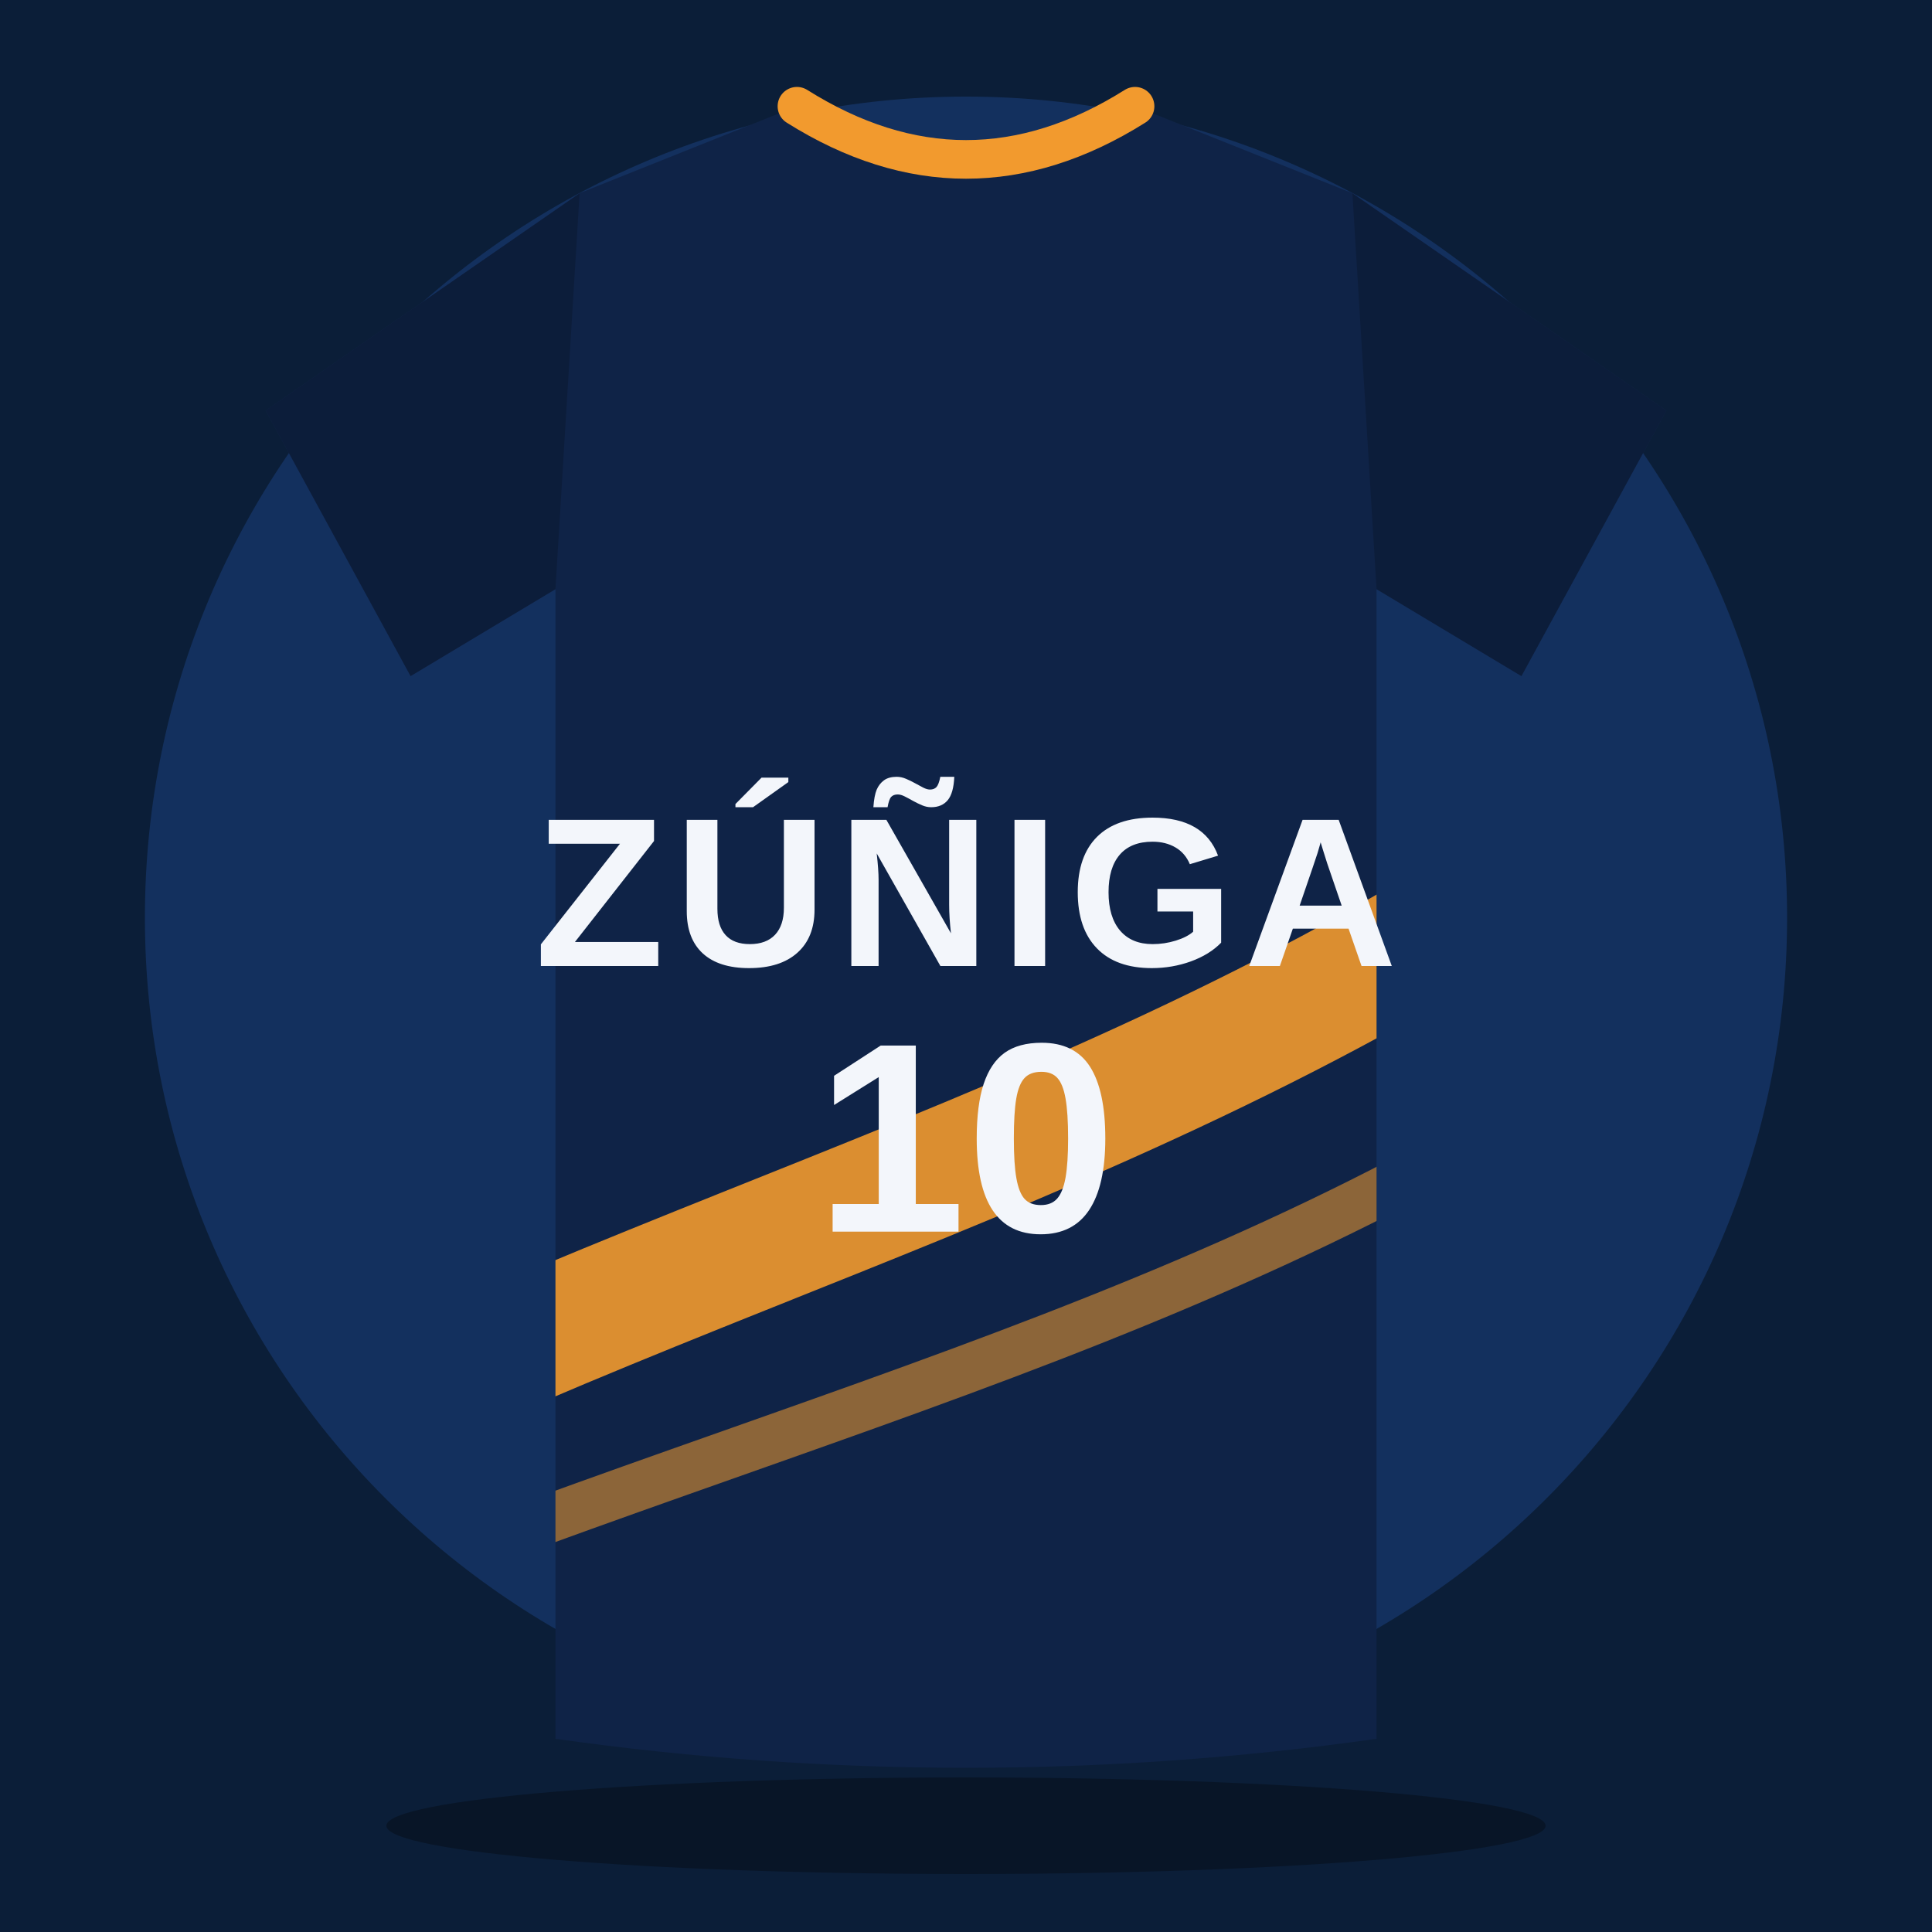
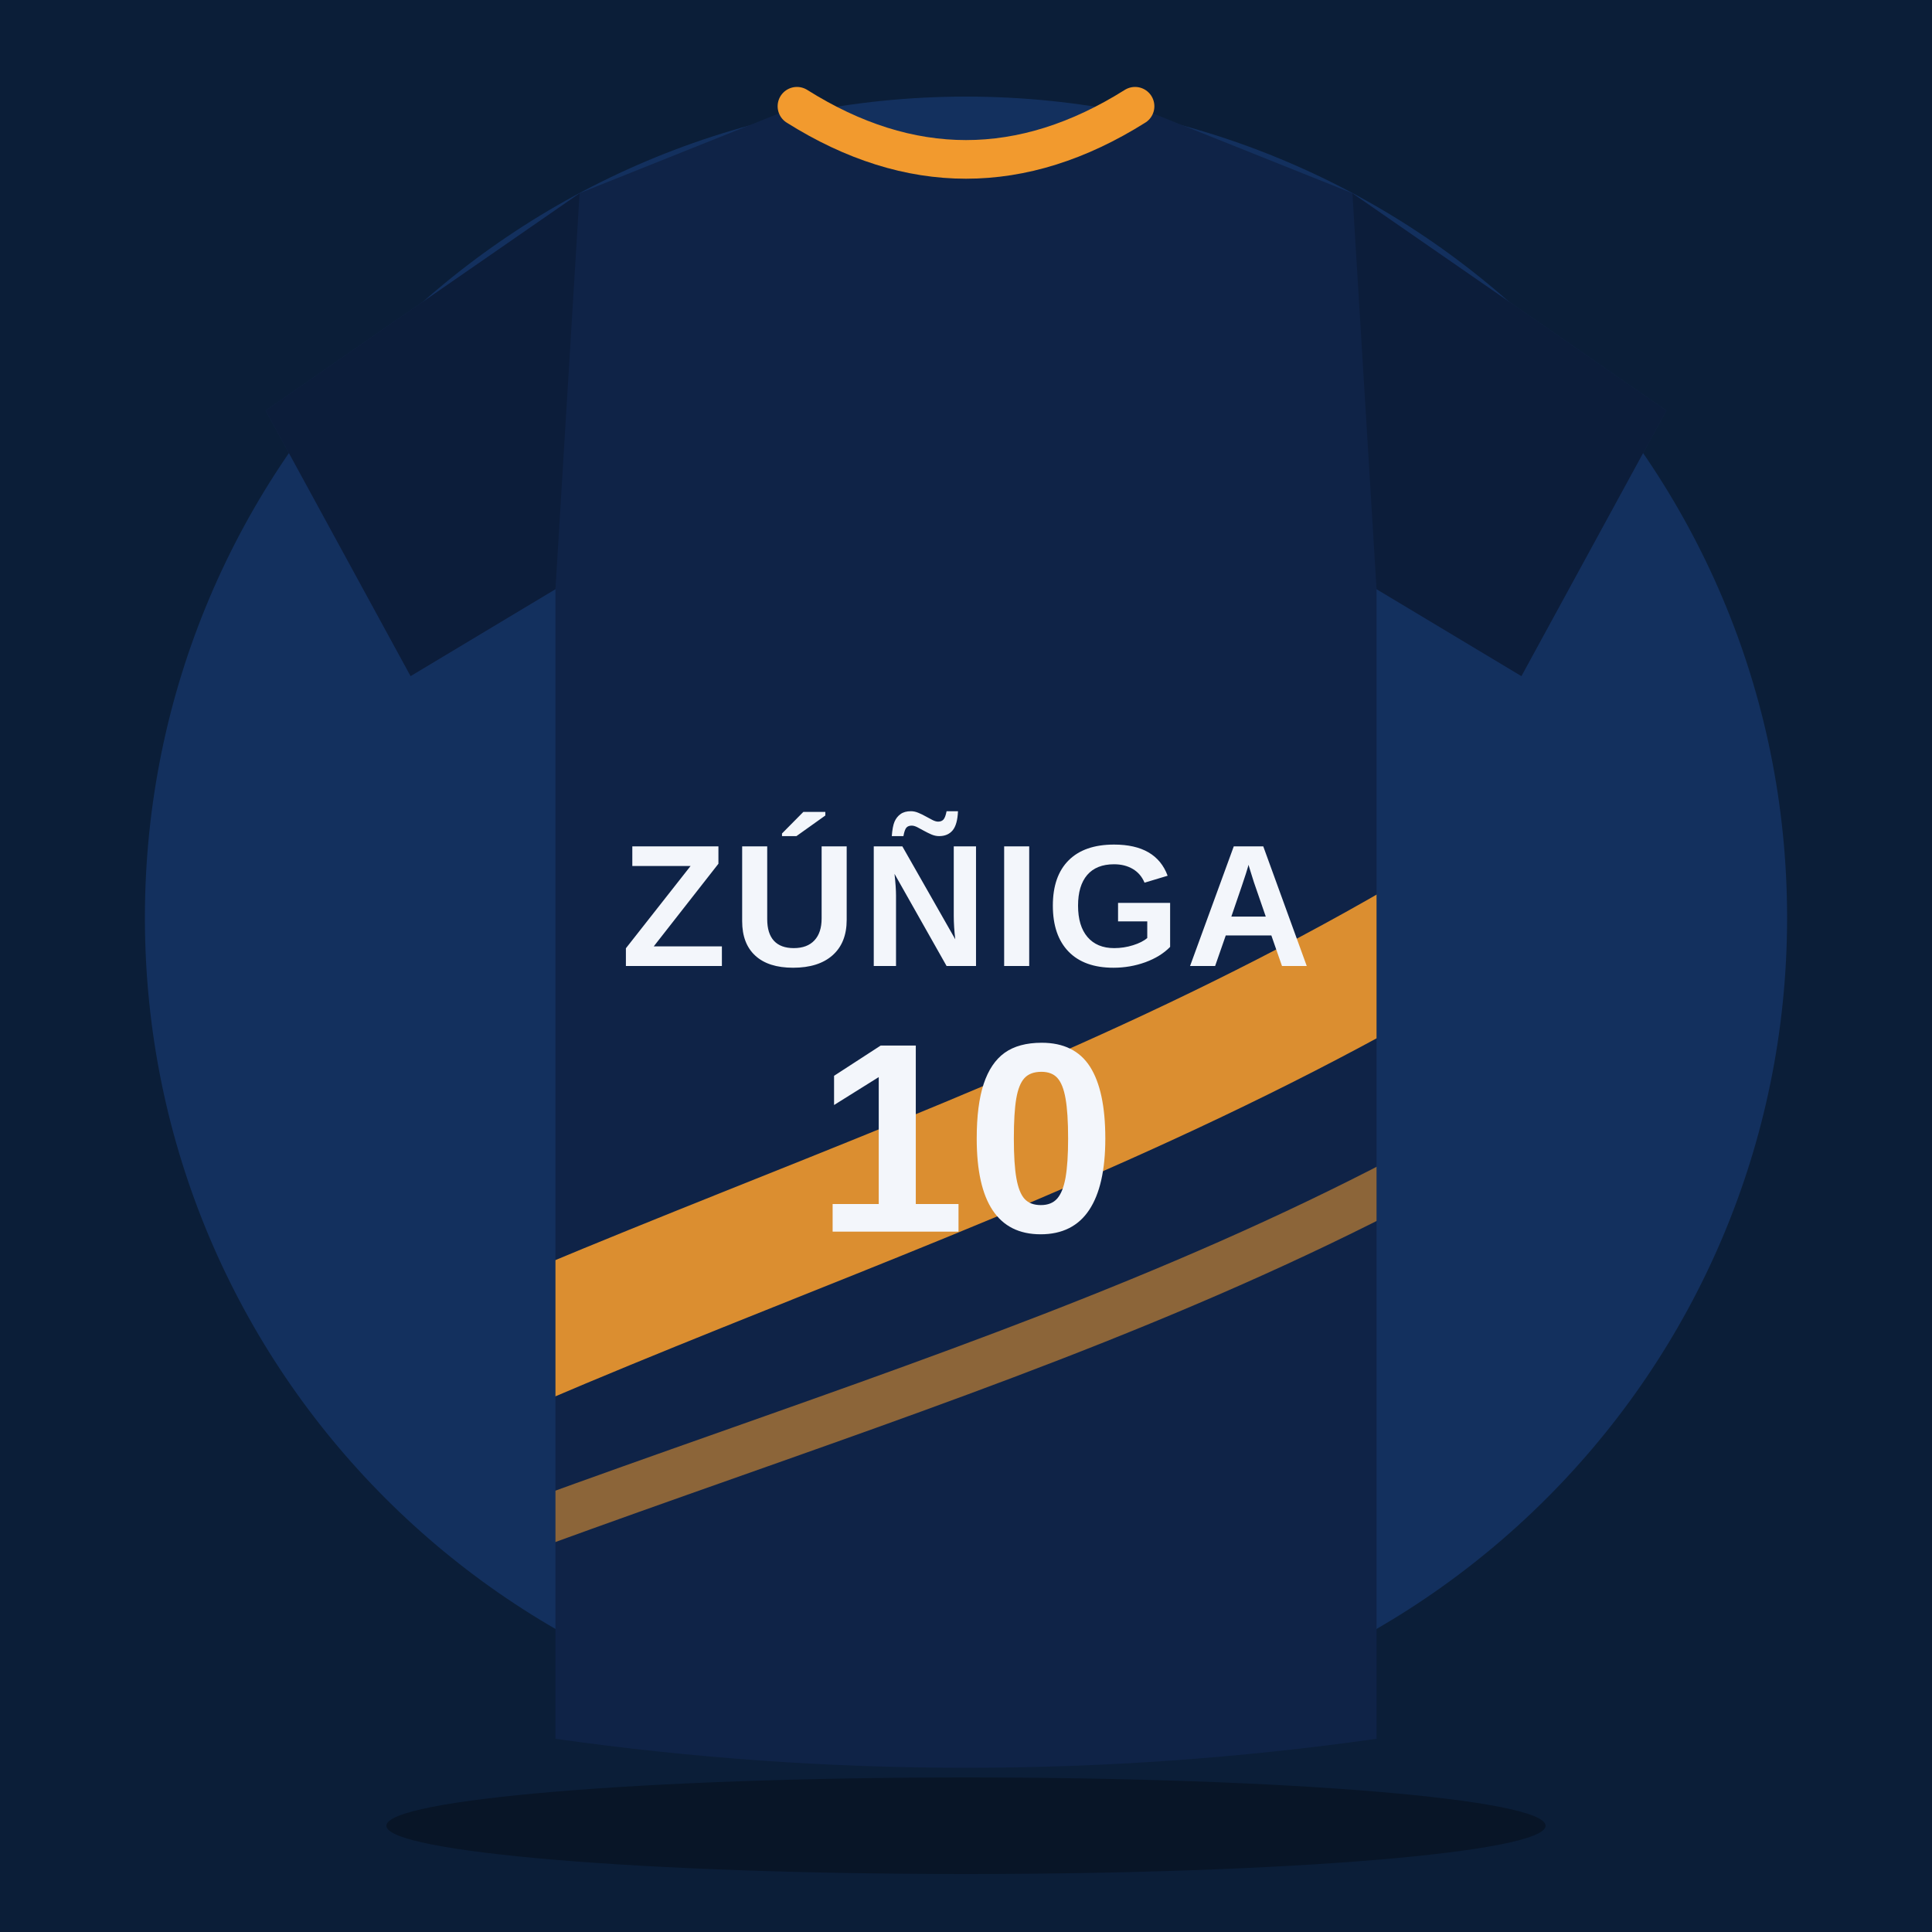
<svg xmlns="http://www.w3.org/2000/svg" viewBox="0 0 400 400">
  <rect width="400" height="400" fill="#0B1E38" />
  <circle cx="200" cy="190" r="170" fill="#13305E" />
  <defs>
    <clipPath id="c">
      <path d="M120 40 L165 22 Q200 44 235 22 L280 40 L345 85 L315 140 L285 122 L285 360 Q200 372 115 360 L115 122 L85 140 L55 85 Z" />
    </clipPath>
  </defs>
  <ellipse cx="200" cy="378" rx="120" ry="10" fill="#000" opacity=".3" />
  <path d="M120 40 L165 22 Q200 44 235 22 L280 40 L345 85 L315 140 L285 122 L285 360 Q200 372 115 360 L115 122 L85 140 L55 85 Z" fill="#0F2347" />
  <g clip-path="url(#c)">
    <path d="M60 300 C 160 250, 260 230, 360 150" stroke="#F29A2E" stroke-width="26" fill="none" opacity=".9" />
    <path d="M60 335 C 170 290, 270 270, 360 200" stroke="#F29A2E" stroke-width="10" fill="none" opacity=".55" />
    <path d="M55 85 L85 140 L115 122 L120 40 Z M345 85 L315 140 L285 122 L280 40 Z" fill="#000" opacity=".18" />
  </g>
  <path d="M165 22 Q200 44 235 22" stroke="#F29A2E" stroke-width="8" fill="none" stroke-linecap="round" />
-   <text x="200" y="200" text-anchor="middle" font-family="Arial Narrow,Arial,sans-serif" font-weight="900" font-size="44" letter-spacing="2" fill="#F3F6FB">ZÚÑIGA</text>
+   <text x="200" y="200" text-anchor="middle" font-family="Arial Narrow,Arial,sans-serif" font-weight="900" font-size="36" letter-spacing="1" textLength="136" lengthAdjust="spacingAndGlyphs" fill="#F3F6FB">ZÚÑIGA</text>
  <text x="200" y="255" text-anchor="middle" font-family="Arial Narrow,Arial,sans-serif" font-weight="900" font-size="56" fill="#F3F6FB">10</text>
</svg>
